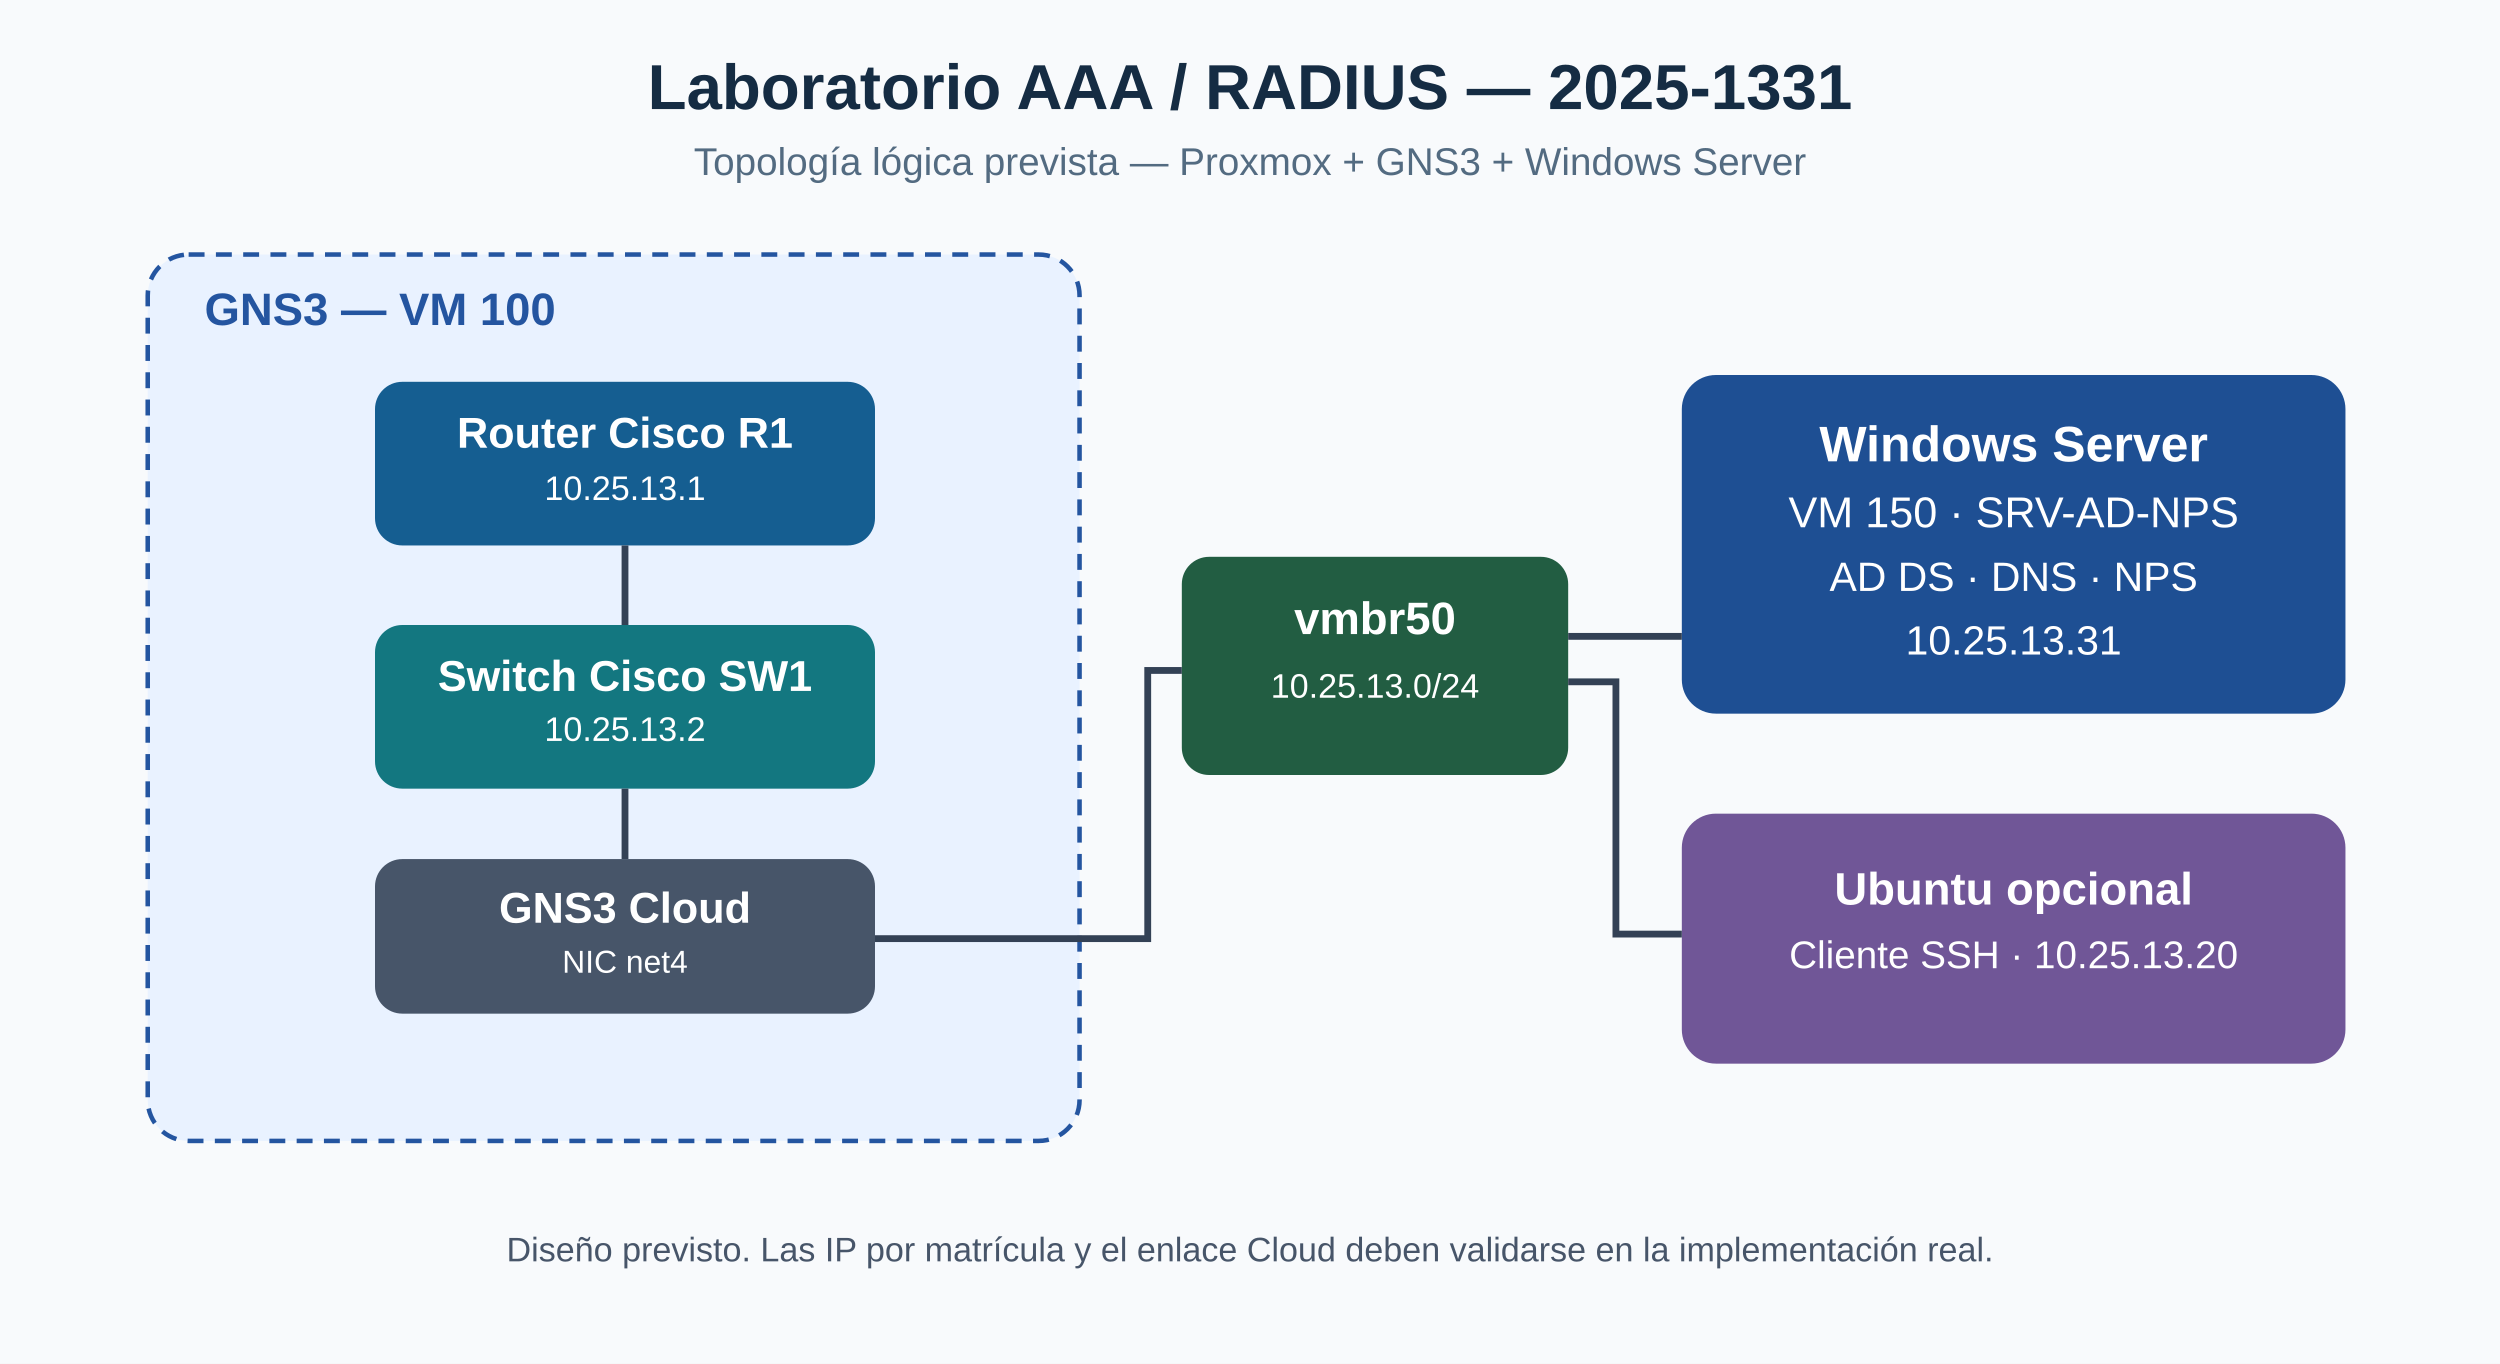
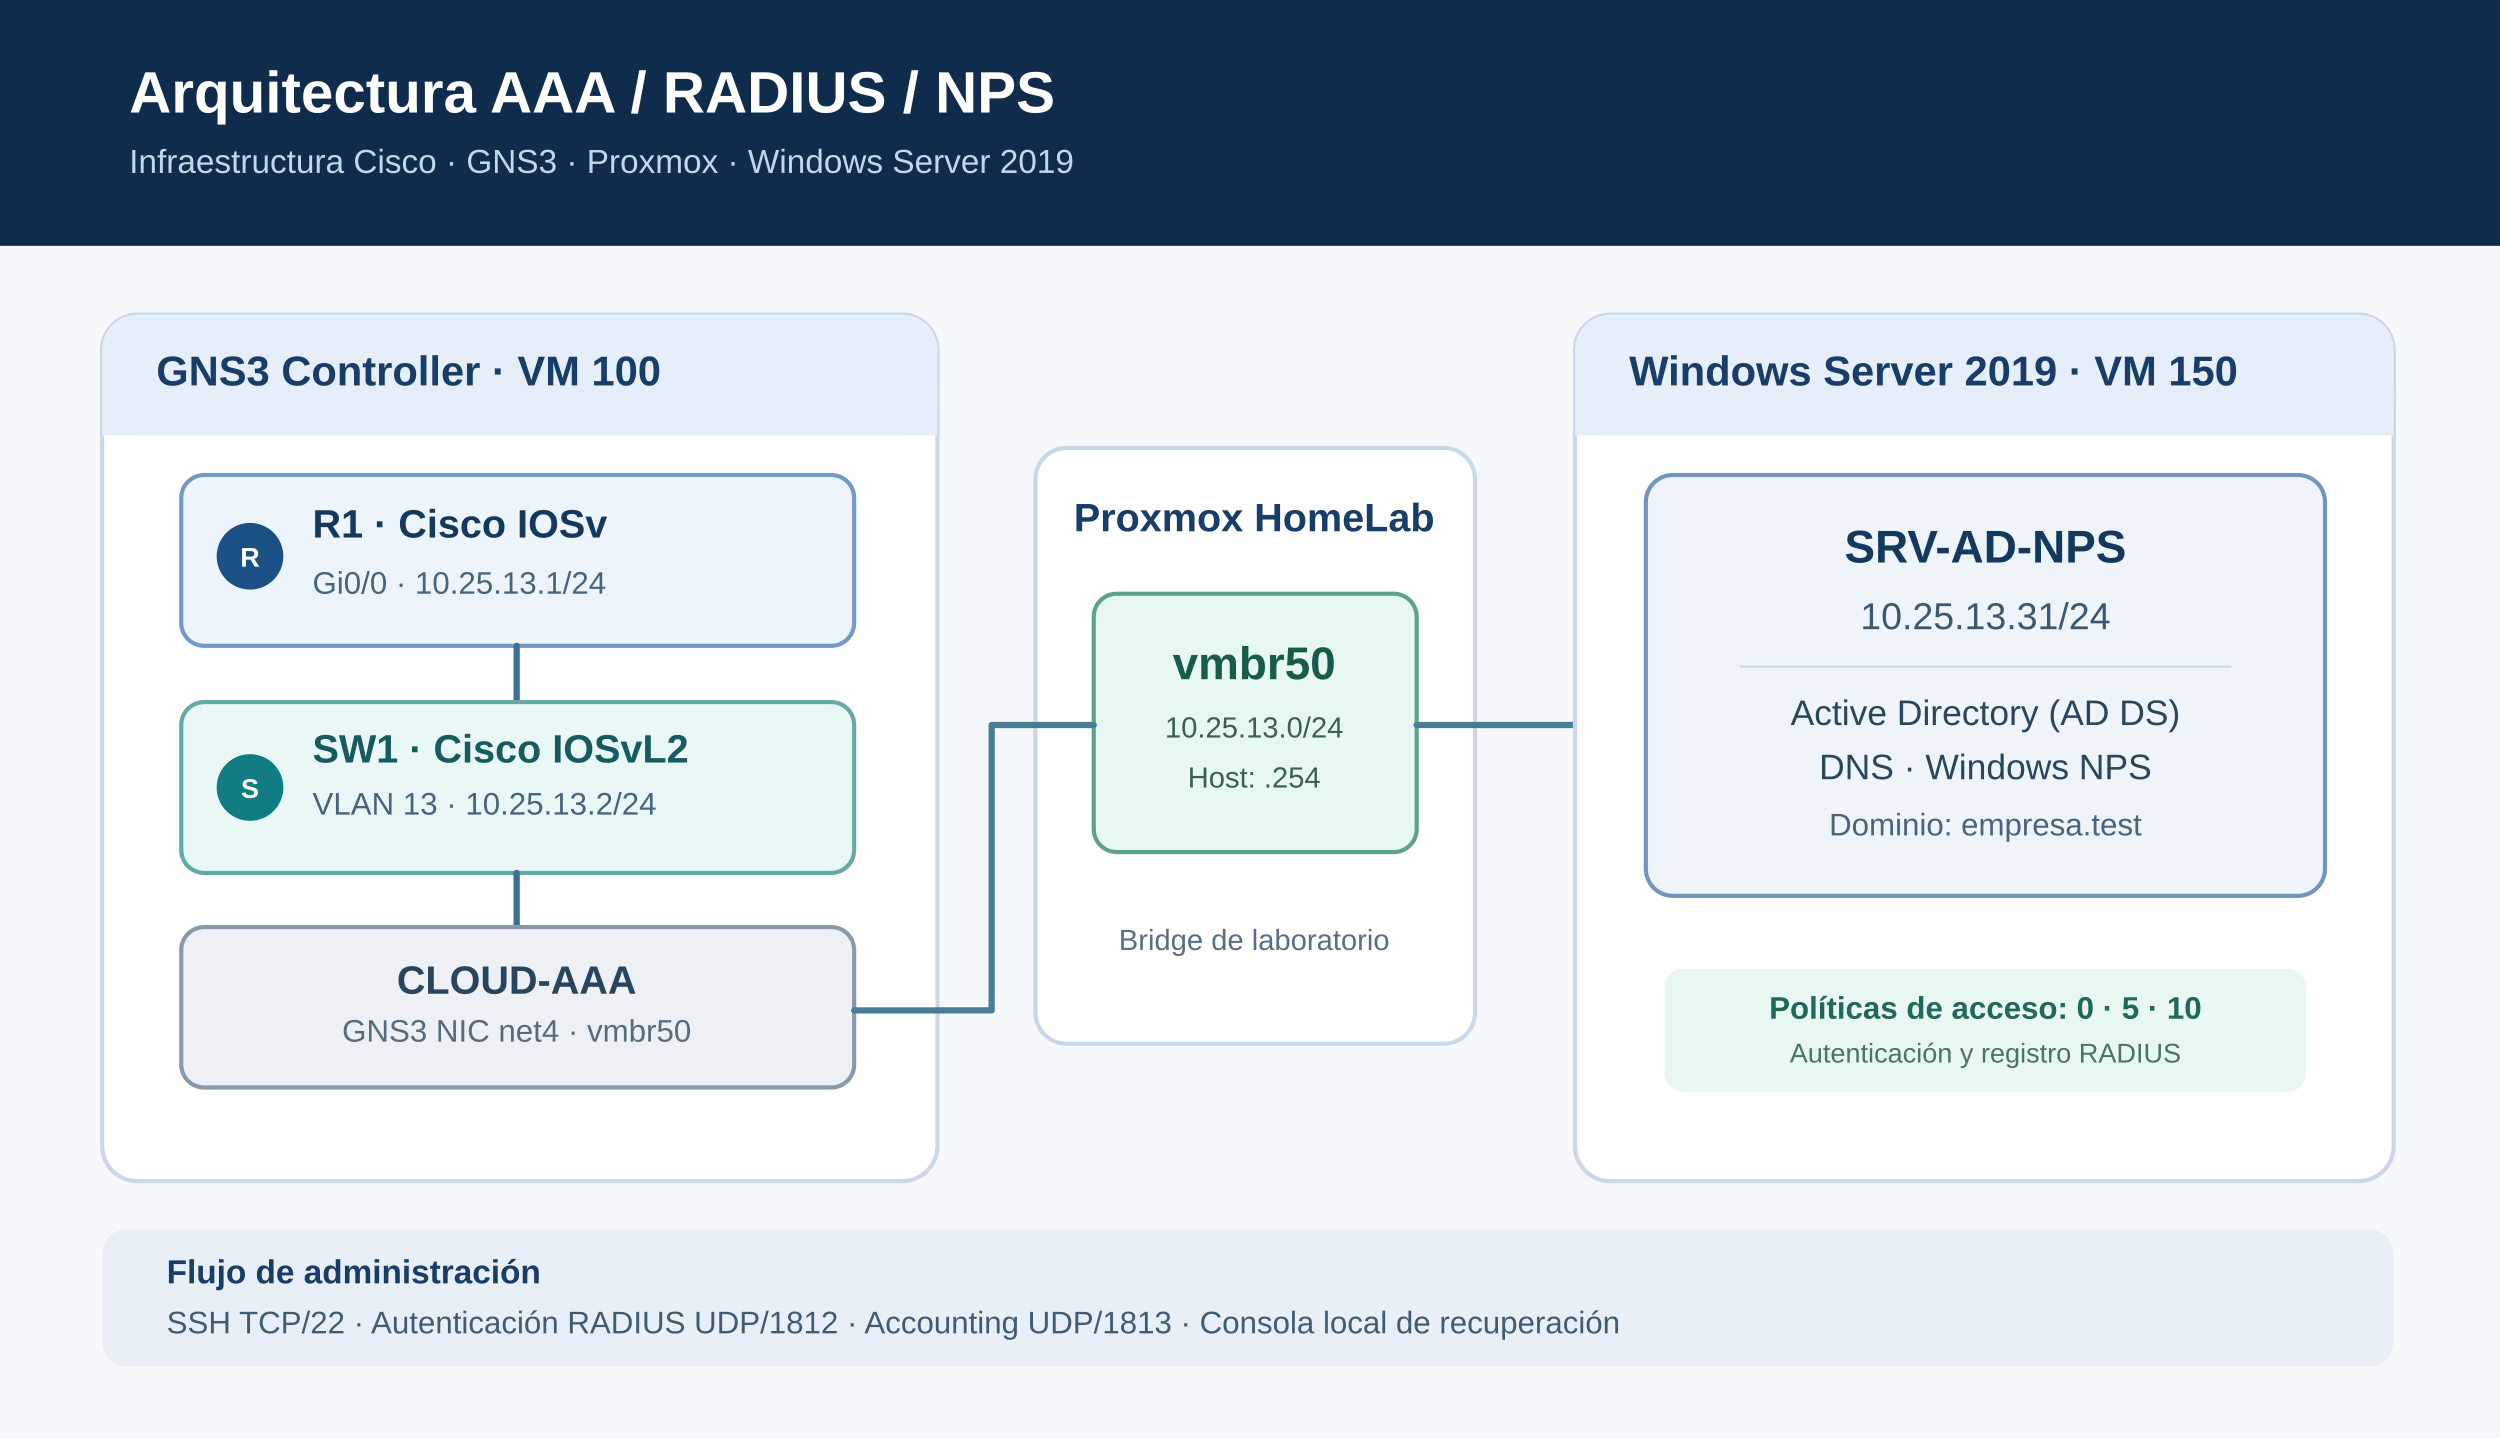
- <svg xmlns="http://www.w3.org/2000/svg" width="1100" height="600" viewBox="0 0 1100 600">
-   <rect width="1100" height="600" fill="#f8fafc" />
-   <text x="550" y="48" font-family="Arial,sans-serif" font-size="28" font-weight="bold" text-anchor="middle" fill="#152c43">Laboratorio AAA / RADIUS — 2025-1331</text>
-   <text x="550" y="77" font-family="Arial,sans-serif" font-size="17" text-anchor="middle" fill="#536b81">Topología lógica prevista — Proxmox + GNS3 + Windows Server</text>
-   <rect x="65" y="112" width="410" height="390" rx="18" fill="#e9f2ff" stroke="#2455a0" stroke-width="2" stroke-dasharray="7 5" />
-   <text x="90" y="143" font-family="Arial,sans-serif" font-size="20" font-weight="bold" fill="#2455a0">GNS3 — VM 100</text>
-   <rect x="165" y="168" width="220" height="72" rx="12" fill="#155e91" />
-   <text x="275" y="197" text-anchor="middle" font-family="Arial,sans-serif" font-size="19" fill="#fff" font-weight="bold">Router Cisco R1</text>
-   <text x="275" y="220" text-anchor="middle" font-family="Arial,sans-serif" font-size="15" fill="#fff">10.25.13.1</text>
-   <path d="M275 240 V275" stroke="#334155" stroke-width="3" />
-   <rect x="165" y="275" width="220" height="72" rx="12" fill="#137780" />
-   <text x="275" y="304" text-anchor="middle" font-family="Arial,sans-serif" font-size="19" fill="#fff" font-weight="bold">Switch Cisco SW1</text>
-   <text x="275" y="326" text-anchor="middle" font-family="Arial,sans-serif" font-size="15" fill="#fff">10.25.13.2</text>
-   <path d="M275 347 V378" stroke="#334155" stroke-width="3" />
-   <rect x="165" y="378" width="220" height="68" rx="12" fill="#475569" />
-   <text x="275" y="406" text-anchor="middle" font-family="Arial,sans-serif" font-size="19" fill="#fff" font-weight="bold">GNS3 Cloud</text>
-   <text x="275" y="428" text-anchor="middle" font-family="Arial,sans-serif" font-size="14" fill="#fff">NIC net4</text>
-   <rect x="520" y="245" width="170" height="96" rx="12" fill="#225d42" />
-   <text x="605" y="279" text-anchor="middle" font-family="Arial,sans-serif" font-size="20" fill="#fff" font-weight="bold">vmbr50</text>
-   <text x="605" y="307" text-anchor="middle" font-family="Arial,sans-serif" font-size="15" fill="#fff">10.25.13.0/24</text>
-   <path d="M385 413 H505 V295 H520" stroke="#334155" stroke-width="3" fill="none" />
-   <rect x="740" y="165" width="292" height="149" rx="15" fill="#1e4f93" />
-   <text x="886" y="203" text-anchor="middle" font-family="Arial,sans-serif" font-size="22" fill="#fff" font-weight="bold">Windows Server</text>
-   <text x="886" y="232" text-anchor="middle" font-family="Arial,sans-serif" font-size="19" fill="#fff">VM 150 · SRV-AD-NPS</text>
-   <text x="886" y="260" text-anchor="middle" font-family="Arial,sans-serif" font-size="18" fill="#fff">AD DS · DNS · NPS</text>
-   <text x="886" y="288" text-anchor="middle" font-family="Arial,sans-serif" font-size="18" fill="#fff">10.25.13.31</text>
-   <path d="M690 280 H740" stroke="#334155" stroke-width="3" />
-   <rect x="740" y="358" width="292" height="110" rx="15" fill="#705697" />
-   <text x="886" y="398" text-anchor="middle" font-family="Arial,sans-serif" font-size="20" fill="#fff" font-weight="bold">Ubuntu opcional</text>
-   <text x="886" y="426" text-anchor="middle" font-family="Arial,sans-serif" font-size="17" fill="#fff">Cliente SSH · 10.25.13.20</text>
-   <path d="M690 300 H711 V411 H740" stroke="#334155" stroke-width="3" fill="none" />
-   <text x="550" y="555" font-family="Arial,sans-serif" font-size="15" fill="#475569" text-anchor="middle">Diseño previsto. Las IP por matrícula y el enlace Cloud deben validarse en la implementación real.</text>
+ <svg xmlns="http://www.w3.org/2000/svg" viewBox="0 0 1200 690" width="1200" height="690" role="img" aria-labelledby="title description">
+   <rect width="1200" height="690" fill="#f6f9fc" />
+   <rect width="1200" height="118" fill="#102c4c" />
+   <text x="62" y="54" font-size="28" font-family="Arial,sans-serif" font-weight="700" fill="#fff">Arquitectura AAA / RADIUS / NPS</text>
+   <text x="62" y="83" font-size="16" font-family="Arial,sans-serif" fill="#c3d7eb">Infraestructura Cisco · GNS3 · Proxmox · Windows Server 2019</text>
+   <rect x="49" y="151" width="401" height="416" rx="17" fill="#fff" stroke="#c9d8e8" stroke-width="2" />
+   <rect x="49" y="151" width="401" height="58" rx="17" fill="#e5eef9" />
+   <rect x="49" y="186" width="401" height="23" fill="#e5eef9" />
+   <text x="75" y="185" fill="#173d68" font-family="Arial,sans-serif" font-weight="700" font-size="20">GNS3 Controller · VM 100</text>
+   <rect x="87" y="228" width="323" height="82" rx="11" fill="#eef4fc" stroke="#7399c8" stroke-width="2" />
+   <circle cx="120" cy="267" r="16" fill="#1a5084" />
+   <text x="120" y="272" text-anchor="middle" font-size="13" font-family="Arial,sans-serif" fill="#fff" font-weight="700">R</text>
+   <text x="150" y="258" fill="#13395e" font-size="19" font-weight="700" font-family="Arial,sans-serif">R1 · Cisco IOSv</text>
+   <text x="150" y="285" fill="#47647e" font-size="15" font-family="Arial,sans-serif">Gi0/0 · 10.25.13.1/24</text>
+   <line x1="248" y1="310" x2="248" y2="337" stroke="#3a718f" stroke-width="3" stroke-linecap="round" />
+   <rect x="87" y="337" width="323" height="82" rx="11" fill="#eaf7f7" stroke="#64a9a5" stroke-width="2" />
+   <circle cx="120" cy="378" r="16" fill="#117c81" />
+   <text x="120" y="383" text-anchor="middle" font-size="13" font-family="Arial,sans-serif" fill="#fff" font-weight="700">S</text>
+   <text x="150" y="366" fill="#155b60" font-size="19" font-weight="700" font-family="Arial,sans-serif">SW1 · Cisco IOSvL2</text>
+   <text x="150" y="391" fill="#47647e" font-size="15" font-family="Arial,sans-serif">VLAN 13 · 10.25.13.2/24</text>
+   <line x1="248" y1="419" x2="248" y2="445" stroke="#3a718f" stroke-width="3" stroke-linecap="round" />
+   <rect x="87" y="445" width="323" height="77" rx="11" fill="#edf1f5" stroke="#8799aa" stroke-width="2" />
+   <text x="248" y="477" text-anchor="middle" fill="#29445d" font-family="Arial,sans-serif" font-size="19" font-weight="700">CLOUD-AAA</text>
+   <text x="248" y="500" text-anchor="middle" fill="#556b7e" font-family="Arial,sans-serif" font-size="15">GNS3 NIC net4 · vmbr50</text>
+   <rect x="497" y="215" width="211" height="286" rx="15" fill="#fff" stroke="#c9d8e8" stroke-width="2" />
+   <text x="602" y="255" text-anchor="middle" fill="#173d68" font-family="Arial,sans-serif" font-size="19" font-weight="700">Proxmox HomeLab</text>
+   <rect x="525" y="285" width="155" height="124" rx="11" fill="#e7f7f2" stroke="#5ca38f" stroke-width="2" />
+   <text x="602" y="326" text-anchor="middle" fill="#175b4b" font-family="Arial,sans-serif" font-weight="700" font-size="22">vmbr50</text>
+   <text x="602" y="354" text-anchor="middle" fill="#3a5f54" font-family="Arial,sans-serif" font-size="14">10.25.13.0/24</text>
+   <text x="602" y="378" text-anchor="middle" fill="#3a5f54" font-family="Arial,sans-serif" font-size="14">Host: .254</text>
+   <text x="602" y="456" text-anchor="middle" fill="#596e84" font-family="Arial,sans-serif" font-size="14">Bridge de laboratorio</text>
+   <path d="M410 485 H476 V348 H525" stroke="#477d97" stroke-width="3" stroke-linecap="round" stroke-linejoin="round" fill="none" />
+   <path d="M680 348 H756" stroke="#477d97" stroke-width="3" stroke-linecap="round" fill="none" />
+   <rect x="756" y="151" width="393" height="416" rx="17" fill="#fff" stroke="#c9d8e8" stroke-width="2" />
+   <rect x="756" y="151" width="393" height="58" rx="17" fill="#e5eef9" />
+   <rect x="756" y="186" width="393" height="23" fill="#e5eef9" />
+   <text x="782" y="185" fill="#173d68" font-family="Arial,sans-serif" font-weight="700" font-size="20">Windows Server 2019 · VM 150</text>
+   <rect x="790" y="228" width="326" height="202" rx="13" fill="#eff4fb" stroke="#7295bb" stroke-width="2" />
+   <text x="953" y="270" text-anchor="middle" fill="#13395e" font-size="22" font-family="Arial,sans-serif" font-weight="700">SRV-AD-NPS</text>
+   <text x="953" y="302" text-anchor="middle" fill="#3a5872" font-size="18" font-family="Arial,sans-serif">10.25.13.31/24</text>
+   <line x1="835" x2="1071" y1="320" y2="320" stroke="#c5d7e8" />
+   <text x="953" y="348" text-anchor="middle" fill="#28465e" font-size="17" font-family="Arial,sans-serif">Active Directory (AD DS)</text>
+   <text x="953" y="374" text-anchor="middle" fill="#28465e" font-size="17" font-family="Arial,sans-serif">DNS · Windows NPS</text>
+   <text x="953" y="401" text-anchor="middle" fill="#47647e" font-size="15" font-family="Arial,sans-serif">Dominio: empresa.test</text>
+   <rect x="799" y="465" width="308" height="59" rx="9" fill="#e9f7f2" />
+   <text x="953" y="489" text-anchor="middle" fill="#1f685c" font-size="15" font-family="Arial,sans-serif" font-weight="700">Políticas de acceso: 0 · 5 · 10</text>
+   <text x="953" y="510" text-anchor="middle" fill="#477469" font-size="13" font-family="Arial,sans-serif">Autenticación y registro RADIUS</text>
+   <rect x="49" y="590" width="1100" height="66" rx="12" fill="#e8eff7" />
+   <text x="80" y="616" fill="#173d68" font-size="16" font-family="Arial,sans-serif" font-weight="700">Flujo de administración</text>
+   <text x="80" y="640" fill="#405b74" font-size="15" font-family="Arial,sans-serif">SSH TCP/22  ·  Autenticación RADIUS UDP/1812  ·  Accounting UDP/1813  ·  Consola local de recuperación</text>
</svg>
